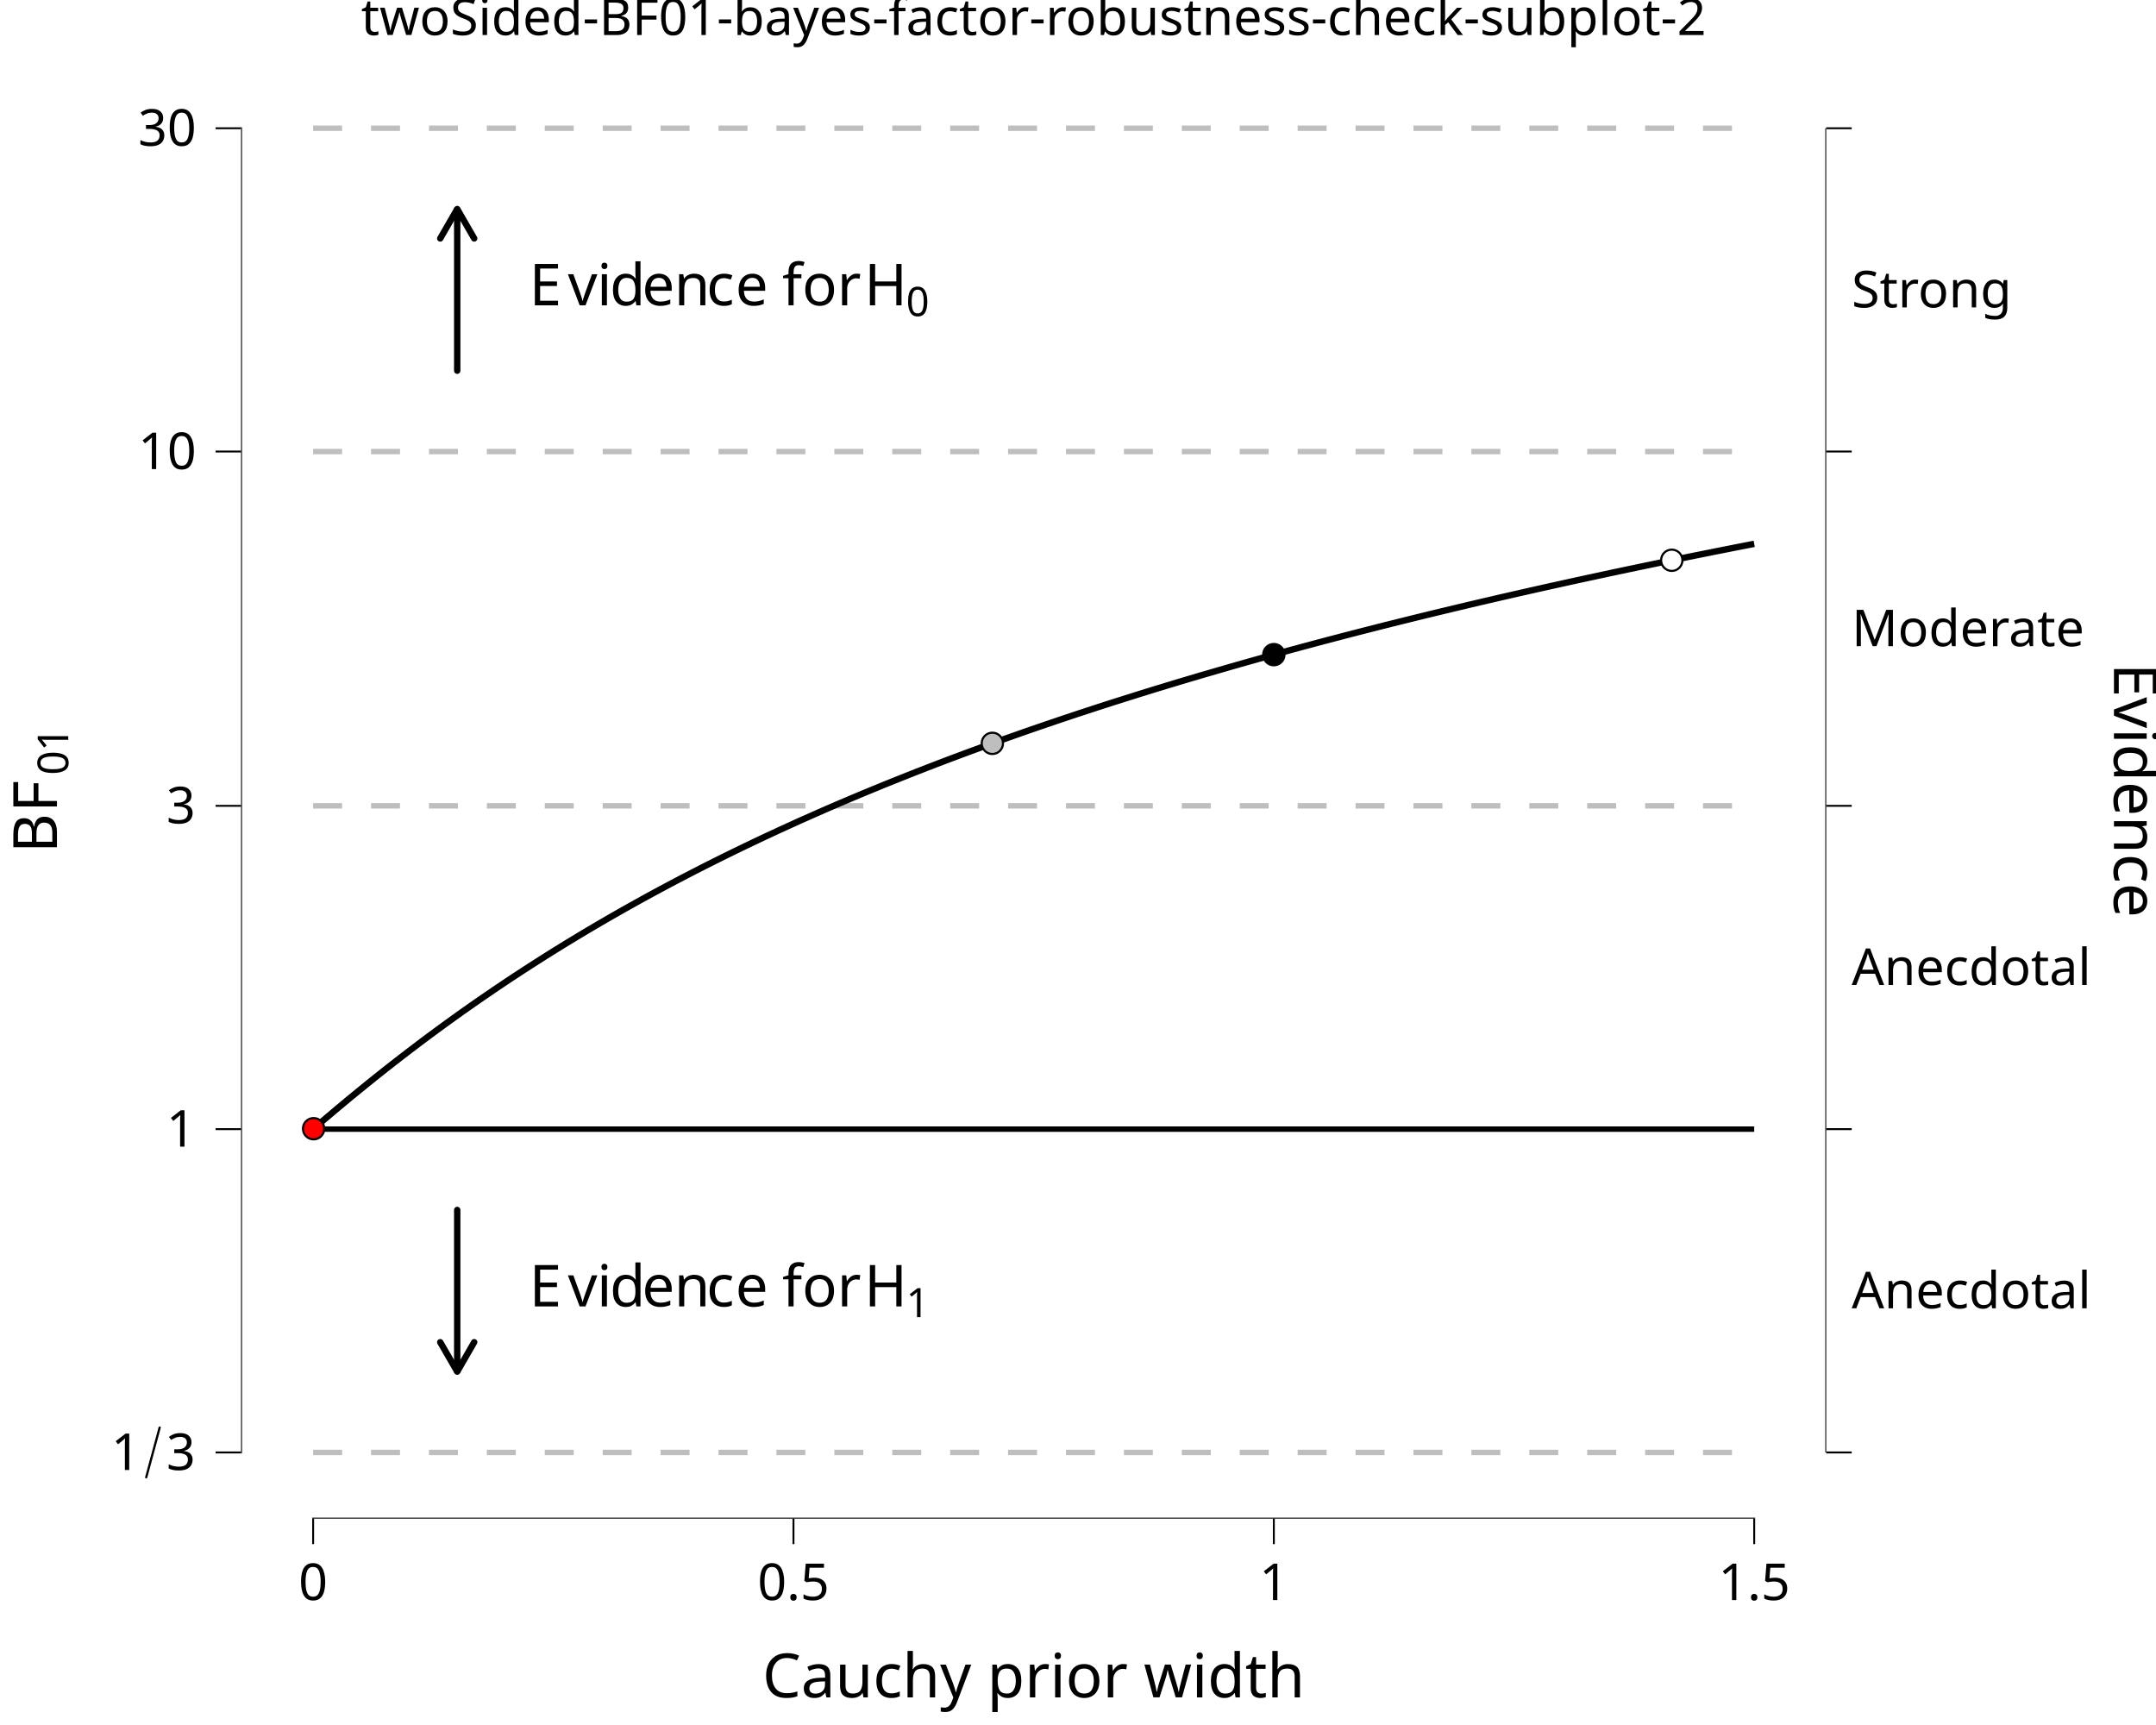
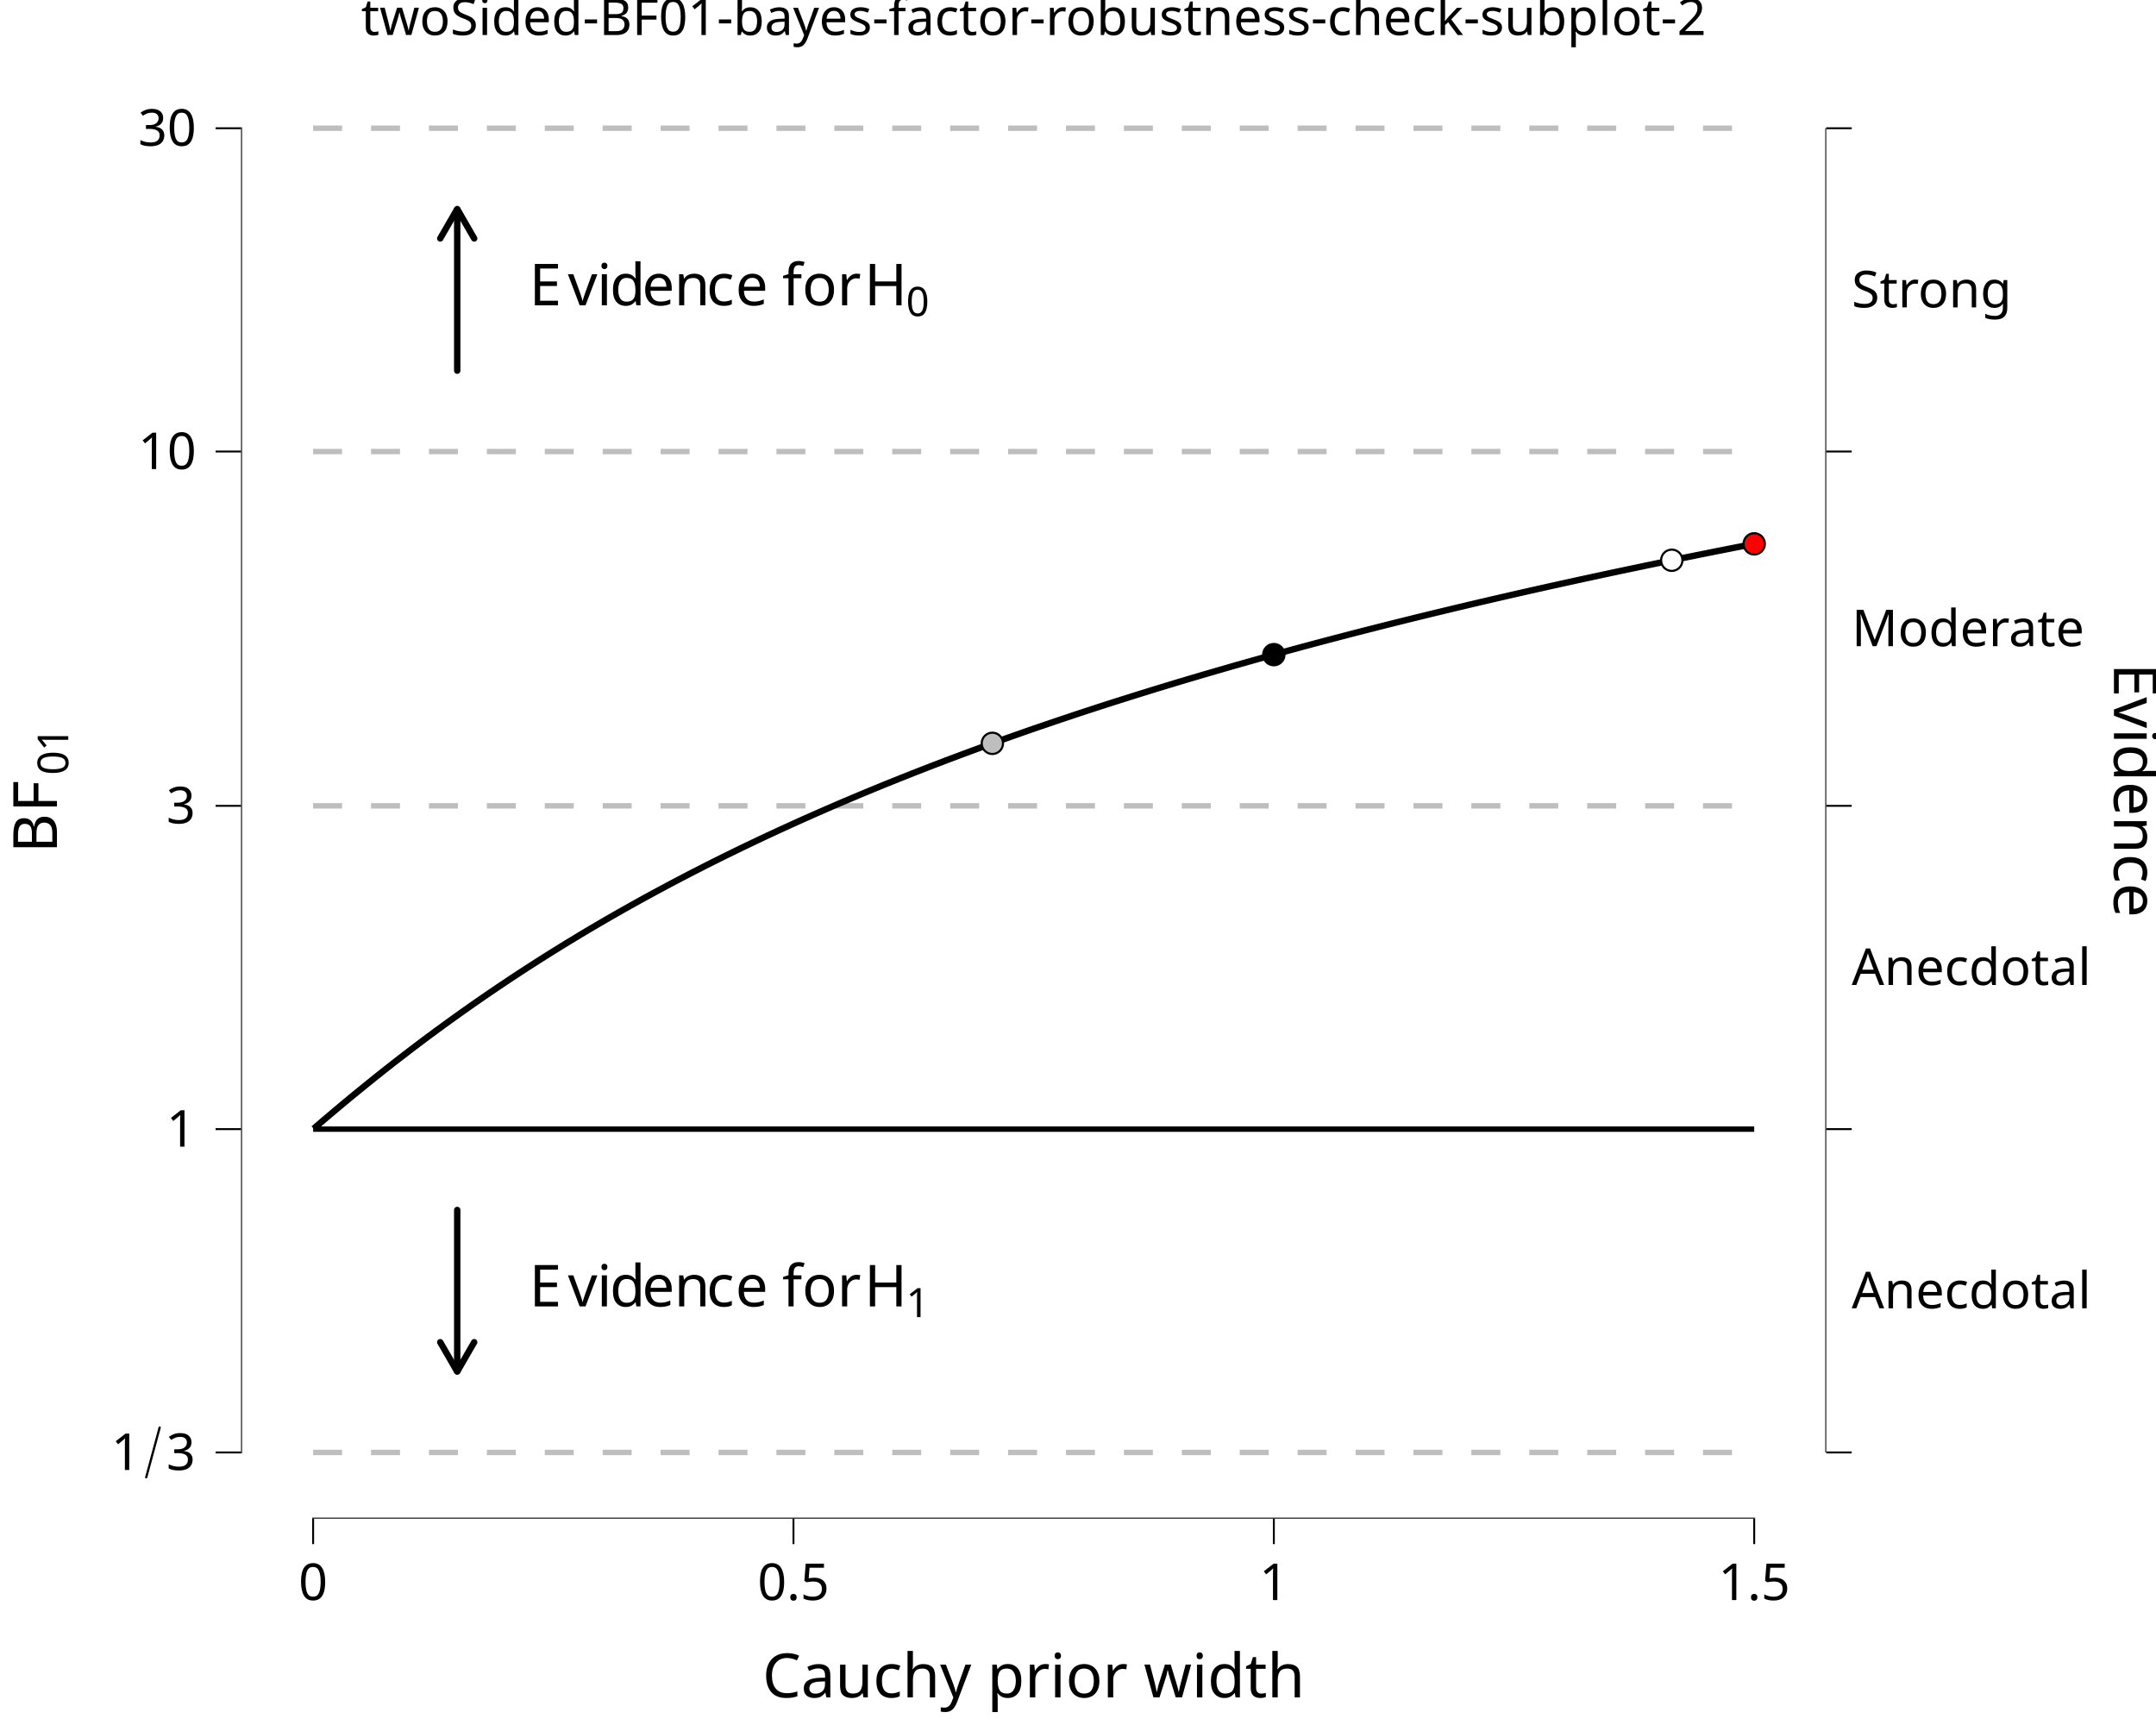
<svg xmlns="http://www.w3.org/2000/svg" class="svglite" data-engine-version="2.0" width="720.00pt" height="576.00pt" viewBox="0 0 720.00 576.00">
  <defs>
    <style type="text/css">
    .svglite line, .svglite polyline, .svglite polygon, .svglite path, .svglite rect, .svglite circle {
      fill: none;
      stroke: #000000;
      stroke-linecap: round;
      stroke-linejoin: round;
      stroke-miterlimit: 10.00;
    }
  </style>
  </defs>
  <rect width="100%" height="100%" style="stroke: none; fill: #FFFFFF;" />
  <defs>
    <clipPath id="cpMC4wMHw3MjAuMDB8MC4wMHw1NzYuMDA=">
      <rect x="0.00" y="0.00" width="720.00" height="576.00" />
    </clipPath>
  </defs>
  <g clip-path="url(#cpMC4wMHw3MjAuMDB8MC4wMHw1NzYuMDA=)">
    <rect x="-0" y="0.00" width="720.00" height="576.00" style="stroke-width: 10.67; stroke: none;" />
  </g>
  <defs>
    <clipPath id="cpODAuNTB8NjA5Ljg4fDIwLjcxfDUwNy4wOQ==">
      <rect x="80.50" y="20.71" width="529.37" height="486.39" />
    </clipPath>
  </defs>
  <g clip-path="url(#cpODAuNTB8NjA5Ljg4fDIwLjcxfDUwNy4wOQ==)">
    <rect x="80.50" y="20.71" width="529.37" height="486.39" style="stroke-width: 10.67; stroke: none;" />
    <line x1="104.57" y1="484.99" x2="585.82" y2="484.99" style="stroke-width: 1.81; stroke: #BEBEBE; stroke-dasharray: 9.67,9.67; stroke-linecap: butt;" />
    <line x1="104.57" y1="377.03" x2="585.82" y2="377.03" style="stroke-width: 1.81; stroke-linecap: butt;" />
    <line x1="104.57" y1="269.08" x2="585.82" y2="269.08" style="stroke-width: 1.81; stroke: #BEBEBE; stroke-dasharray: 9.67,9.67; stroke-linecap: butt;" />
    <line x1="104.57" y1="150.77" x2="585.82" y2="150.77" style="stroke-width: 1.81; stroke: #BEBEBE; stroke-dasharray: 9.67,9.67; stroke-linecap: butt;" />
    <line x1="104.57" y1="42.82" x2="585.82" y2="42.82" style="stroke-width: 1.81; stroke: #BEBEBE; stroke-dasharray: 9.67,9.67; stroke-linecap: butt;" />
    <polyline points="104.73,376.89 105.93,375.86 107.14,374.82 108.34,373.79 109.55,372.77 110.76,371.75 111.96,370.73 113.17,369.72 114.37,368.71 115.58,367.71 116.78,366.71 117.99,365.72 119.20,364.73 120.40,363.75 121.61,362.77 122.81,361.79 124.02,360.82 125.22,359.85 126.43,358.89 127.64,357.93 128.84,356.98 130.05,356.03 131.25,355.09 132.46,354.15 133.66,353.22 134.87,352.29 136.08,351.36 137.28,350.44 138.49,349.52 139.69,348.61 140.90,347.70 142.10,346.80 143.31,345.90 144.52,345.01 145.72,344.12 146.93,343.24 148.13,342.36 149.34,341.48 150.55,340.61 151.75,339.74 152.96,338.88 154.16,338.02 155.37,337.17 156.57,336.32 157.78,335.48 158.99,334.63 160.19,333.80 161.40,332.97 162.60,332.14 163.81,331.32 165.01,330.50 166.22,329.68 167.43,328.87 168.63,328.06 169.84,327.26 171.04,326.46 172.25,325.67 173.45,324.88 174.66,324.09 175.87,323.31 177.07,322.53 178.28,321.76 179.48,320.99 180.69,320.22 181.89,319.46 183.10,318.70 184.31,317.94 185.51,317.19 186.72,316.45 187.92,315.70 189.13,314.96 190.33,314.23 191.54,313.50 192.75,312.77 193.95,312.04 195.16,311.32 196.36,310.60 197.57,309.89 198.77,309.18 199.98,308.47 201.19,307.77 202.39,307.07 203.60,306.37 204.80,305.68 206.01,304.99 207.21,304.31 208.42,303.62 209.63,302.95 210.83,302.27 212.04,301.60 213.24,300.93 214.45,300.26 215.65,299.60 216.86,298.94 218.07,298.28 219.27,297.63 220.48,296.98 221.68,296.34 222.89,295.69 224.09,295.05 225.30,294.41 226.51,293.78 227.71,293.15 228.92,292.52 230.12,291.90 231.33,291.27 232.54,290.65 233.74,290.04 234.95,289.42 236.15,288.81 237.36,288.21 238.56,287.60 239.77,287.00 240.98,286.40 242.18,285.80 243.39,285.21 244.59,284.62 245.80,284.03 247.00,283.45 248.21,282.86 249.42,282.28 250.62,281.71 251.83,281.13 253.03,280.56 254.24,279.99 255.44,279.42 256.65,278.86 257.86,278.30 259.06,277.74 260.27,277.18 261.47,276.63 262.68,276.08 263.88,275.53 265.09,274.98 266.30,274.43 267.50,273.89 268.71,273.35 269.91,272.82 271.12,272.28 272.32,271.75 273.53,271.22 274.74,270.69 275.94,270.16 277.15,269.64 278.35,269.12 279.56,268.60 280.76,268.08 281.97,267.57 283.18,267.06 284.38,266.55 285.59,266.04 286.79,265.53 288.00,265.03 289.20,264.53 290.41,264.03 291.62,263.53 292.82,263.04 294.03,262.54 295.23,262.05 296.44,261.56 297.64,261.08 298.85,260.59 300.06,260.11 301.26,259.63 302.47,259.15 303.67,258.67 304.88,258.19 306.08,257.72 307.29,257.25 308.50,256.78 309.70,256.31 310.91,255.85 312.11,255.38 313.32,254.92 314.53,254.46 315.73,254.00 316.94,253.54 318.14,253.09 319.35,252.64 320.55,252.19 321.76,251.74 322.97,251.29 324.17,250.84 325.38,250.40 326.58,249.96 327.79,249.51 328.99,249.08 330.20,248.64 331.41,248.20 332.61,247.77 333.82,247.33 335.02,246.90 336.23,246.47 337.43,246.05 338.64,245.62 339.85,245.20 341.05,244.77 342.26,244.35 343.46,243.93 344.67,243.51 345.87,243.10 347.08,242.68 348.29,242.27 349.49,241.86 350.70,241.45 351.90,241.04 353.11,240.63 354.31,240.22 355.52,239.82 356.73,239.42 357.93,239.01 359.14,238.61 360.34,238.21 361.55,237.82 362.75,237.42 363.96,237.03 365.17,236.63 366.37,236.24 367.58,235.85 368.78,235.46 369.99,235.07 371.19,234.69 372.40,234.30 373.61,233.92 374.81,233.54 376.02,233.16 377.22,232.78 378.43,232.40 379.63,232.02 380.84,231.64 382.05,231.27 383.25,230.90 384.46,230.52 385.66,230.15 386.87,229.78 388.07,229.42 389.28,229.05 390.49,228.68 391.69,228.32 392.90,227.95 394.10,227.59 395.31,227.23 396.52,226.87 397.72,226.51 398.93,226.16 400.13,225.80 401.34,225.44 402.54,225.09 403.75,224.74 404.96,224.39 406.16,224.03 407.37,223.69 408.57,223.34 409.78,222.99 410.98,222.64 412.19,222.30 413.40,221.95 414.60,221.61 415.81,221.27 417.01,220.93 418.22,220.59 419.42,220.25 420.63,219.91 421.84,219.58 423.04,219.24 424.25,218.91 425.45,218.57 426.66,218.24 427.86,217.91 429.07,217.58 430.28,217.25 431.48,216.92 432.69,216.60 433.89,216.27 435.10,215.94 436.30,215.62 437.51,215.30 438.72,214.97 439.92,214.65 441.13,214.33 442.33,214.01 443.54,213.69 444.74,213.38 445.95,213.06 447.16,212.75 448.36,212.43 449.57,212.12 450.77,211.80 451.98,211.49 453.18,211.18 454.39,210.87 455.60,210.56 456.80,210.25 458.01,209.95 459.21,209.64 460.42,209.33 461.62,209.03 462.83,208.72 464.04,208.42 465.24,208.12 466.45,207.82 467.65,207.52 468.86,207.22 470.06,206.92 471.27,206.62 472.48,206.32 473.68,206.03 474.89,205.73 476.09,205.44 477.30,205.14 478.51,204.85 479.71,204.56 480.92,204.27 482.12,203.98 483.33,203.69 484.53,203.40 485.74,203.11 486.95,202.82 488.15,202.54 489.36,202.25 490.56,201.96 491.77,201.68 492.97,201.40 494.18,201.11 495.39,200.83 496.59,200.55 497.80,200.27 499.00,199.99 500.21,199.71 501.41,199.43 502.62,199.16 503.83,198.88 505.03,198.60 506.24,198.33 507.44,198.05 508.65,197.78 509.85,197.51 511.06,197.23 512.27,196.96 513.47,196.69 514.68,196.42 515.88,196.15 517.09,195.88 518.29,195.61 519.50,195.35 520.71,195.08 521.91,194.81 523.12,194.55 524.32,194.28 525.53,194.02 526.73,193.75 527.94,193.49 529.15,193.23 530.35,192.97 531.56,192.71 532.76,192.45 533.97,192.19 535.17,191.93 536.38,191.67 537.59,191.41 538.79,191.15 540.00,190.90 541.20,190.64 542.41,190.39 543.61,190.13 544.82,189.88 546.03,189.63 547.23,189.37 548.44,189.12 549.64,188.87 550.85,188.62 552.05,188.37 553.26,188.12 554.47,187.87 555.67,187.62 556.88,187.37 558.08,187.13 559.29,186.88 560.50,186.63 561.70,186.39 562.91,186.14 564.11,185.90 565.32,185.66 566.52,185.41 567.73,185.17 568.94,184.93 570.14,184.69 571.35,184.45 572.55,184.20 573.76,183.96 574.96,183.73 576.17,183.49 577.38,183.25 578.58,183.01 579.79,182.77 580.99,182.54 582.20,182.30 583.40,182.07 584.61,181.83 585.82,181.60 " style="stroke-width: 2.13; stroke-linecap: butt;" />
-     <circle cx="104.73" cy="376.89" r="3.56" style="stroke-width: 0.71; fill: #FF0000;" />
+     <circle cx="585.82" cy="181.60" r="3.56" style="stroke-width: 0.71; fill: #FF0000;" />
    <circle cx="331.40" cy="248.21" r="3.56" style="stroke-width: 0.71; fill: #BEBEBE;" />
    <circle cx="425.40" cy="218.59" r="3.56" style="stroke-width: 0.71; fill: #000000;" />
    <circle cx="558.29" cy="187.08" r="3.56" style="stroke-width: 0.71; fill: #FFFFFF;" />
    <line x1="152.69" y1="404.02" x2="152.69" y2="458.00" style="stroke-width: 2.13; stroke-linejoin: bevel;" />
    <polyline points="147.02,448.18 152.69,458.00 158.36,448.18 " style="stroke-width: 2.13; stroke-linejoin: bevel;" />
    <line x1="152.69" y1="123.78" x2="152.69" y2="69.80" style="stroke-width: 2.13; stroke-linejoin: bevel;" />
    <polyline points="158.36,79.62 152.69,69.80 147.02,79.62 " style="stroke-width: 2.13; stroke-linejoin: bevel;" />
    <text x="176.75" y="436.23" style="font-size: 19.35px; font-family: sans;" textLength="12.91px" lengthAdjust="spacingAndGlyphs">E</text>
    <text x="189.66" y="436.23" style="font-size: 19.35px; font-family: sans;" textLength="9.68px" lengthAdjust="spacingAndGlyphs">v</text>
    <text x="199.34" y="436.23" style="font-size: 19.35px; font-family: sans;" textLength="4.30px" lengthAdjust="spacingAndGlyphs">i</text>
    <text x="203.64" y="436.23" style="font-size: 19.35px; font-family: sans;" textLength="10.76px" lengthAdjust="spacingAndGlyphs">d</text>
    <text x="214.40" y="436.23" style="font-size: 19.35px; font-family: sans;" textLength="10.76px" lengthAdjust="spacingAndGlyphs">e</text>
    <text x="225.16" y="436.23" style="font-size: 19.35px; font-family: sans;" textLength="10.76px" lengthAdjust="spacingAndGlyphs">n</text>
    <text x="235.92" y="436.23" style="font-size: 19.35px; font-family: sans;" textLength="9.68px" lengthAdjust="spacingAndGlyphs">c</text>
    <text x="245.61" y="436.23" style="font-size: 19.35px; font-family: sans;" textLength="10.76px" lengthAdjust="spacingAndGlyphs">e</text>
    <text x="256.37" y="436.23" style="font-size: 19.35px; font-family: sans;" textLength="4.84px" lengthAdjust="spacingAndGlyphs"> </text>
    <text x="261.21" y="436.23" style="font-size: 19.35px; font-family: sans;" textLength="22.58px" lengthAdjust="spacingAndGlyphs">for</text>
    <text x="283.79" y="436.23" style="font-size: 19.35px; font-family: sans;" textLength="4.84px" lengthAdjust="spacingAndGlyphs"> </text>
    <text x="288.63" y="436.23" style="font-size: 19.35px; font-family: sans;" textLength="13.98px" lengthAdjust="spacingAndGlyphs">H</text>
    <text x="302.60" y="439.81" style="font-size: 13.54px; font-family: sans;" textLength="7.53px" lengthAdjust="spacingAndGlyphs">1</text>
    <text x="176.75" y="101.95" style="font-size: 19.35px; font-family: sans;" textLength="12.91px" lengthAdjust="spacingAndGlyphs">E</text>
    <text x="189.66" y="101.95" style="font-size: 19.35px; font-family: sans;" textLength="9.68px" lengthAdjust="spacingAndGlyphs">v</text>
    <text x="199.34" y="101.95" style="font-size: 19.35px; font-family: sans;" textLength="4.30px" lengthAdjust="spacingAndGlyphs">i</text>
    <text x="203.64" y="101.95" style="font-size: 19.35px; font-family: sans;" textLength="10.76px" lengthAdjust="spacingAndGlyphs">d</text>
    <text x="214.40" y="101.95" style="font-size: 19.35px; font-family: sans;" textLength="10.76px" lengthAdjust="spacingAndGlyphs">e</text>
    <text x="225.16" y="101.95" style="font-size: 19.35px; font-family: sans;" textLength="10.76px" lengthAdjust="spacingAndGlyphs">n</text>
    <text x="235.92" y="101.95" style="font-size: 19.35px; font-family: sans;" textLength="9.68px" lengthAdjust="spacingAndGlyphs">c</text>
    <text x="245.61" y="101.95" style="font-size: 19.35px; font-family: sans;" textLength="10.76px" lengthAdjust="spacingAndGlyphs">e</text>
    <text x="256.37" y="101.95" style="font-size: 19.35px; font-family: sans;" textLength="4.84px" lengthAdjust="spacingAndGlyphs"> </text>
    <text x="261.21" y="101.95" style="font-size: 19.35px; font-family: sans;" textLength="22.58px" lengthAdjust="spacingAndGlyphs">for</text>
    <text x="283.79" y="101.95" style="font-size: 19.35px; font-family: sans;" textLength="4.84px" lengthAdjust="spacingAndGlyphs"> </text>
    <text x="288.63" y="101.95" style="font-size: 19.35px; font-family: sans;" textLength="13.98px" lengthAdjust="spacingAndGlyphs">H</text>
    <text x="302.60" y="105.53" style="font-size: 13.54px; font-family: sans;" textLength="7.53px" lengthAdjust="spacingAndGlyphs">0</text>
    <line x1="104.25" y1="507.09" x2="586.13" y2="507.09" style="stroke-width: 0.64; stroke-linecap: butt;" />
    <line x1="80.50" y1="485.30" x2="80.50" y2="42.50" style="stroke-width: 0.64; stroke-linecap: butt;" />
    <line x1="609.88" y1="484.99" x2="609.88" y2="42.82" style="stroke-width: 0.64; stroke-linecap: butt;" />
    <rect x="80.50" y="20.71" width="529.37" height="486.39" style="stroke-width: 0.00; stroke: none;" />
  </g>
  <g clip-path="url(#cpMC4wMHw3MjAuMDB8MC4wMHw1NzYuMDA=)">
    <polyline points="80.50,507.09 80.50,20.71 " style="stroke-width: 0.00; stroke: none; stroke-linecap: butt;" />
    <text x="37.13" y="490.84" style="font-size: 17.00px; font-family: sans;" textLength="9.46px" lengthAdjust="spacingAndGlyphs">1</text>
    <polyline points="48.83,493.29 53.32,476.68 " style="stroke-width: 0.75;" />
    <text x="55.57" y="490.84" style="font-size: 17.00px; font-family: sans;" textLength="9.46px" lengthAdjust="spacingAndGlyphs">3</text>
    <text x="55.57" y="382.88" style="font-size: 17.00px; font-family: sans;" textLength="9.46px" lengthAdjust="spacingAndGlyphs">1</text>
    <text x="55.57" y="274.93" style="font-size: 17.00px; font-family: sans;" textLength="9.46px" lengthAdjust="spacingAndGlyphs">3</text>
    <text x="46.12" y="156.63" style="font-size: 17.00px; font-family: sans;" textLength="18.91px" lengthAdjust="spacingAndGlyphs">10</text>
    <text x="46.12" y="48.67" style="font-size: 17.00px; font-family: sans;" textLength="18.91px" lengthAdjust="spacingAndGlyphs">30</text>
    <polyline points="72.00,484.99 80.50,484.99 " style="stroke-width: 0.64; stroke-linecap: butt;" />
    <polyline points="72.00,377.03 80.50,377.03 " style="stroke-width: 0.64; stroke-linecap: butt;" />
    <polyline points="72.00,269.08 80.50,269.08 " style="stroke-width: 0.64; stroke-linecap: butt;" />
    <polyline points="72.00,150.77 80.50,150.77 " style="stroke-width: 0.64; stroke-linecap: butt;" />
    <polyline points="72.00,42.82 80.50,42.82 " style="stroke-width: 0.64; stroke-linecap: butt;" />
    <polyline points="609.88,507.09 609.88,20.71 " style="stroke-width: 0.00; stroke: none; stroke-linecap: butt;" />
    <polyline points="618.38,484.99 609.88,484.99 " style="stroke-width: 0.64; stroke-linecap: butt;" />
    <polyline points="618.38,431.01 609.88,431.01 " style="stroke-width: 0.64; stroke: none; stroke-linecap: butt;" />
    <polyline points="618.38,377.03 609.88,377.03 " style="stroke-width: 0.64; stroke-linecap: butt;" />
    <polyline points="618.38,323.05 609.88,323.05 " style="stroke-width: 0.64; stroke: none; stroke-linecap: butt;" />
    <polyline points="618.38,269.08 609.88,269.08 " style="stroke-width: 0.64; stroke-linecap: butt;" />
    <polyline points="618.38,209.92 609.88,209.92 " style="stroke-width: 0.64; stroke: none; stroke-linecap: butt;" />
    <polyline points="618.38,150.77 609.88,150.77 " style="stroke-width: 0.64; stroke-linecap: butt;" />
    <polyline points="618.38,96.79 609.88,96.79 " style="stroke-width: 0.64; stroke: none; stroke-linecap: butt;" />
    <polyline points="618.38,42.82 609.88,42.82 " style="stroke-width: 0.64; stroke-linecap: butt;" />
    <text x="618.38" y="436.86" style="font-size: 17.00px; font-family: sans;" textLength="75.62px" lengthAdjust="spacingAndGlyphs">Anecdotal</text>
    <text x="618.38" y="328.90" style="font-size: 17.00px; font-family: sans;" textLength="75.62px" lengthAdjust="spacingAndGlyphs">Anecdotal</text>
    <text x="618.38" y="215.77" style="font-size: 17.00px; font-family: sans;" textLength="71.83px" lengthAdjust="spacingAndGlyphs">Moderate</text>
    <text x="618.38" y="102.64" style="font-size: 17.00px; font-family: sans;" textLength="50.09px" lengthAdjust="spacingAndGlyphs">Strong</text>
    <polyline points="80.50,507.09 609.88,507.09 " style="stroke-width: 0.00; stroke: none; stroke-linecap: butt;" />
    <polyline points="104.57,515.60 104.57,507.09 " style="stroke-width: 0.64; stroke-linecap: butt;" />
    <polyline points="264.98,515.60 264.98,507.09 " style="stroke-width: 0.64; stroke-linecap: butt;" />
    <polyline points="425.40,515.60 425.40,507.09 " style="stroke-width: 0.64; stroke-linecap: butt;" />
    <polyline points="585.82,515.60 585.82,507.09 " style="stroke-width: 0.64; stroke-linecap: butt;" />
    <text x="104.57" y="534.27" text-anchor="middle" style="font-size: 17.00px; font-family: sans;" textLength="9.46px" lengthAdjust="spacingAndGlyphs">0</text>
    <text x="264.98" y="534.27" text-anchor="middle" style="font-size: 17.00px; font-family: sans;" textLength="23.63px" lengthAdjust="spacingAndGlyphs">0.5</text>
    <text x="425.40" y="534.27" text-anchor="middle" style="font-size: 17.00px; font-family: sans;" textLength="9.46px" lengthAdjust="spacingAndGlyphs">1</text>
    <text x="585.82" y="534.27" text-anchor="middle" style="font-size: 17.00px; font-family: sans;" textLength="23.63px" lengthAdjust="spacingAndGlyphs">1.5</text>
    <text x="345.19" y="566.78" text-anchor="middle" style="font-size: 20.40px; font-family: sans;" textLength="168.96px" lengthAdjust="spacingAndGlyphs">Cauchy prior width</text>
    <text transform="translate(19.02,284.88) rotate(-90)" style="font-size: 20.40px; font-family: sans;" textLength="13.61px" lengthAdjust="spacingAndGlyphs">B</text>
    <text transform="translate(19.02,271.27) rotate(-90)" style="font-size: 20.40px; font-family: sans;" textLength="12.46px" lengthAdjust="spacingAndGlyphs">F</text>
    <text transform="translate(22.79,258.81) rotate(-90)" style="font-size: 14.28px; font-family: sans;" textLength="7.94px" lengthAdjust="spacingAndGlyphs">0</text>
    <text transform="translate(22.79,250.87) rotate(-90)" style="font-size: 14.28px; font-family: sans;" textLength="7.94px" lengthAdjust="spacingAndGlyphs">1</text>
    <text transform="translate(705.96,263.90) rotate(90)" text-anchor="middle" style="font-size: 20.40px; font-family: sans;" textLength="83.94px" lengthAdjust="spacingAndGlyphs">Evidence</text>
    <text x="345.19" y="11.70" text-anchor="middle" style="font-size: 17.00px; font-family: sans;" textLength="430.00px" lengthAdjust="spacingAndGlyphs">twoSided-BF01-bayes-factor-robustness-check-subplot-2</text>
  </g>
</svg>
